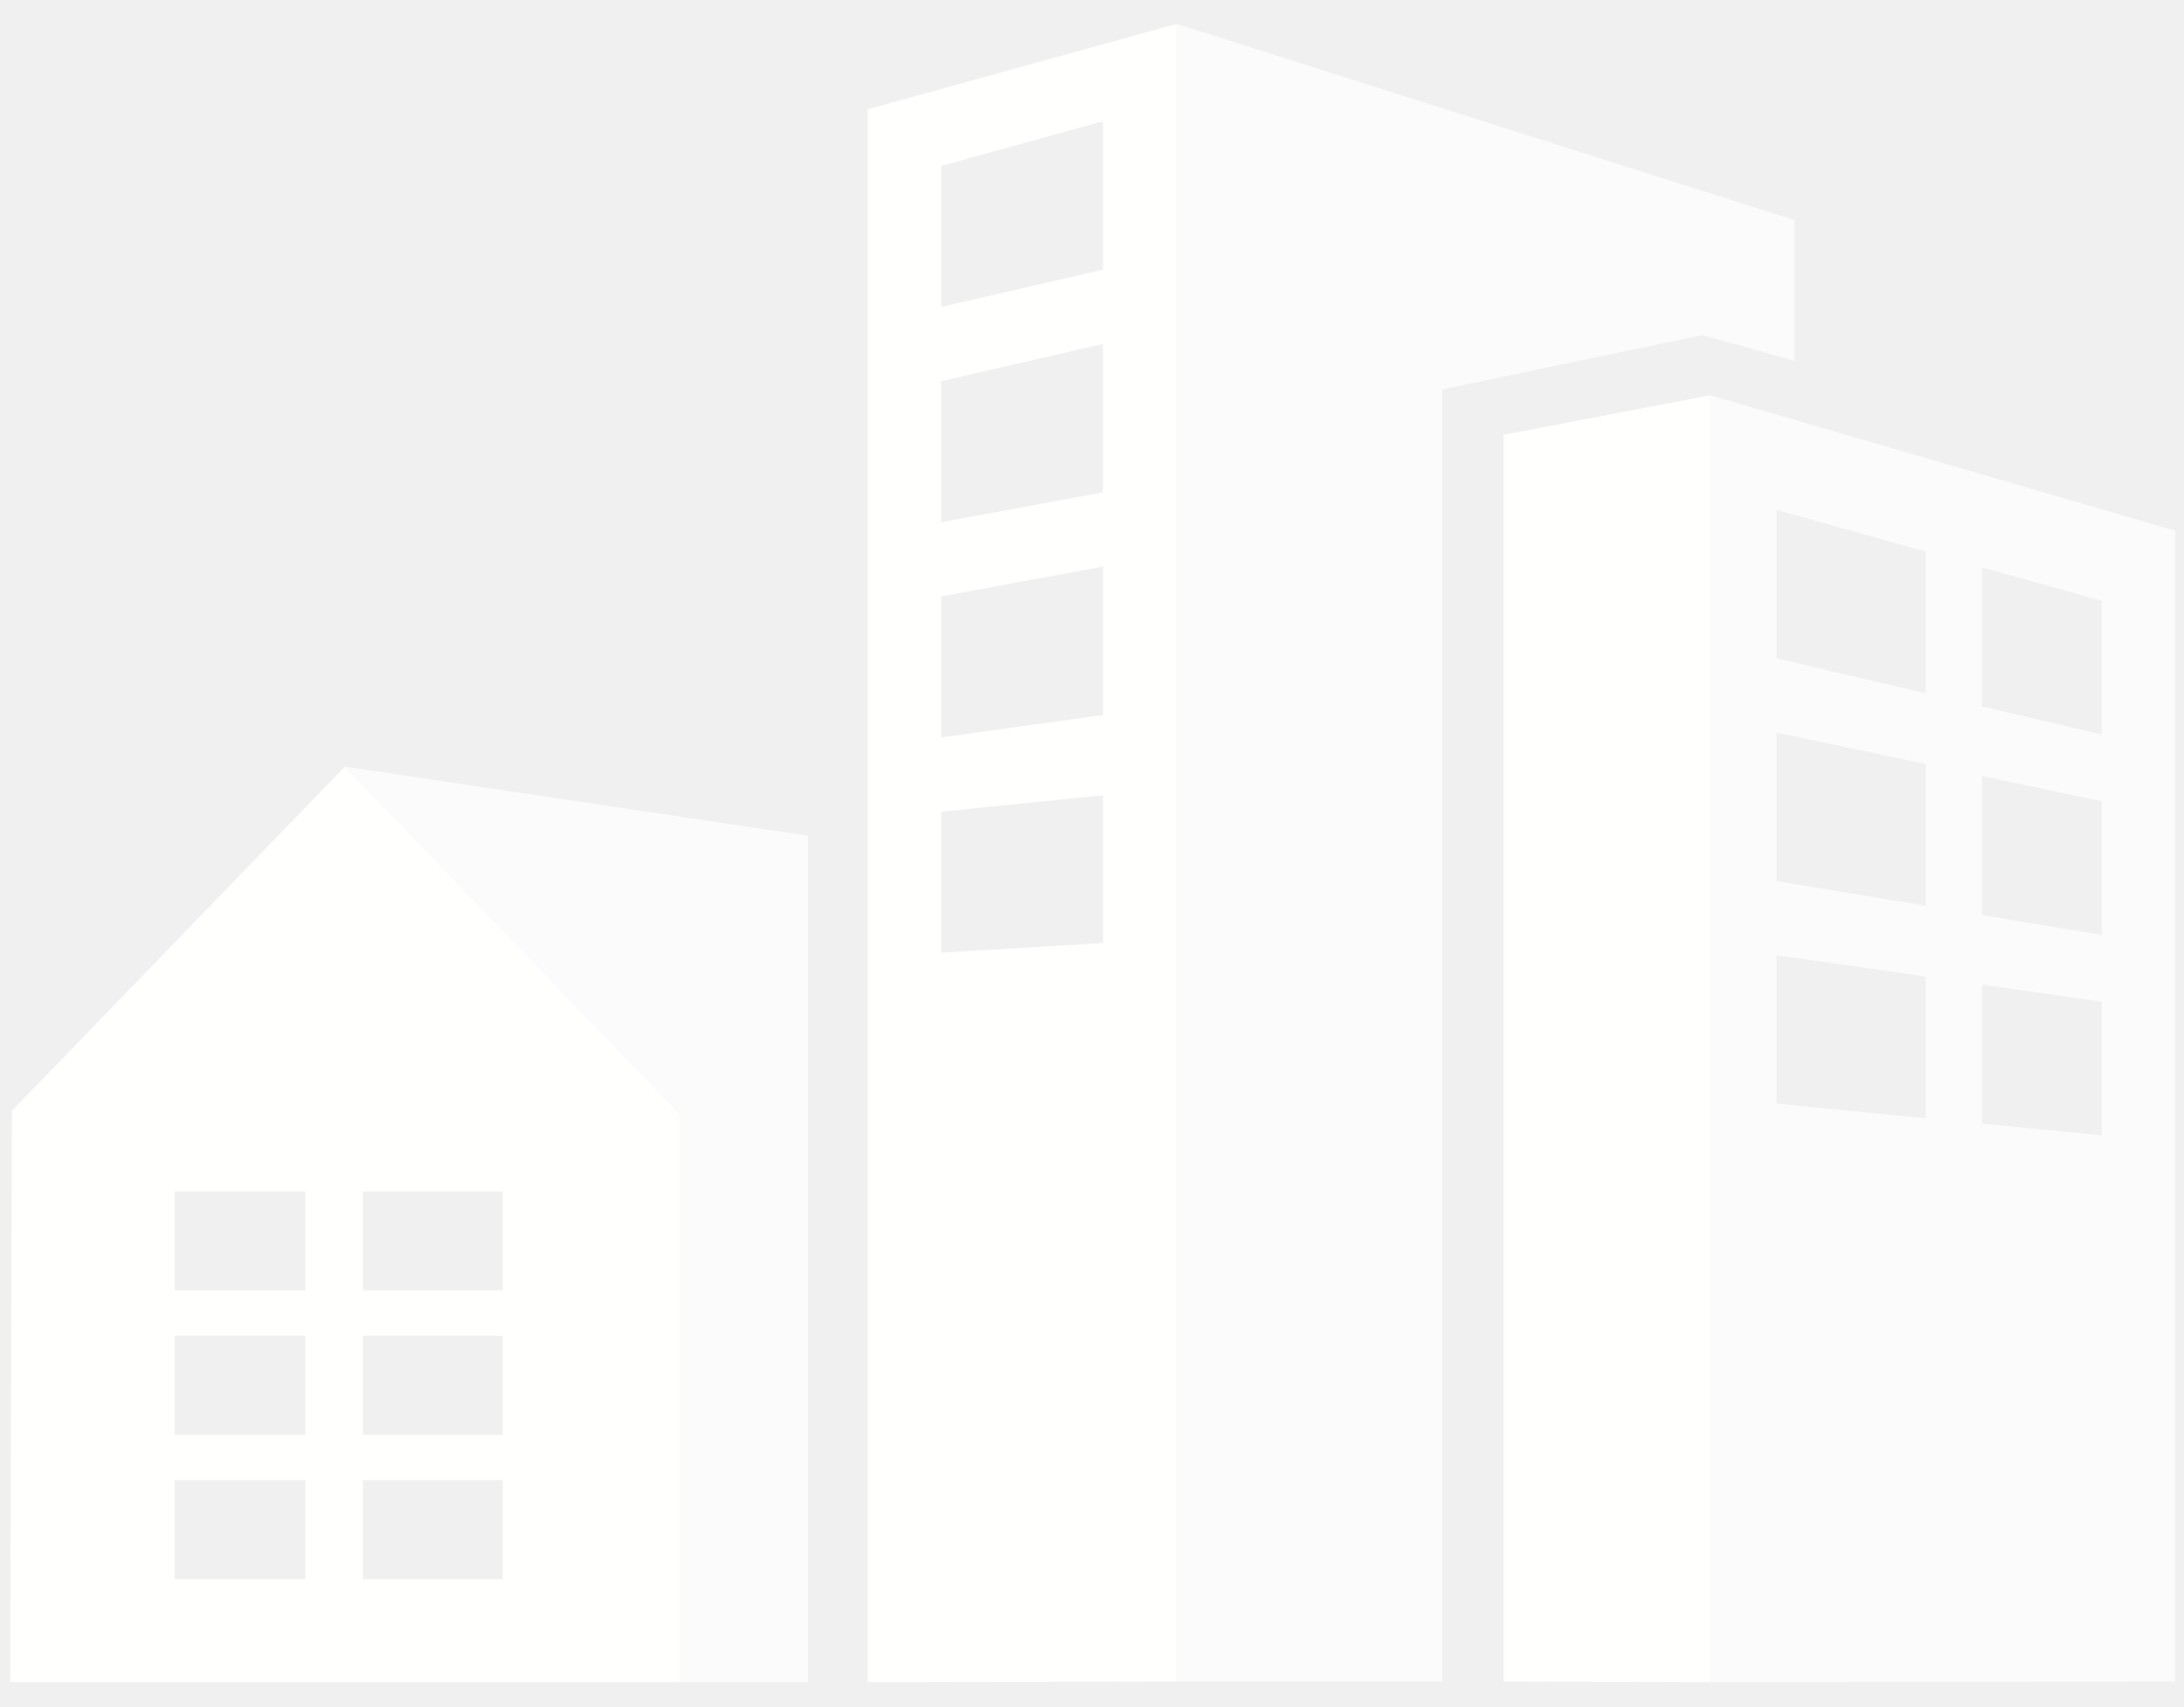
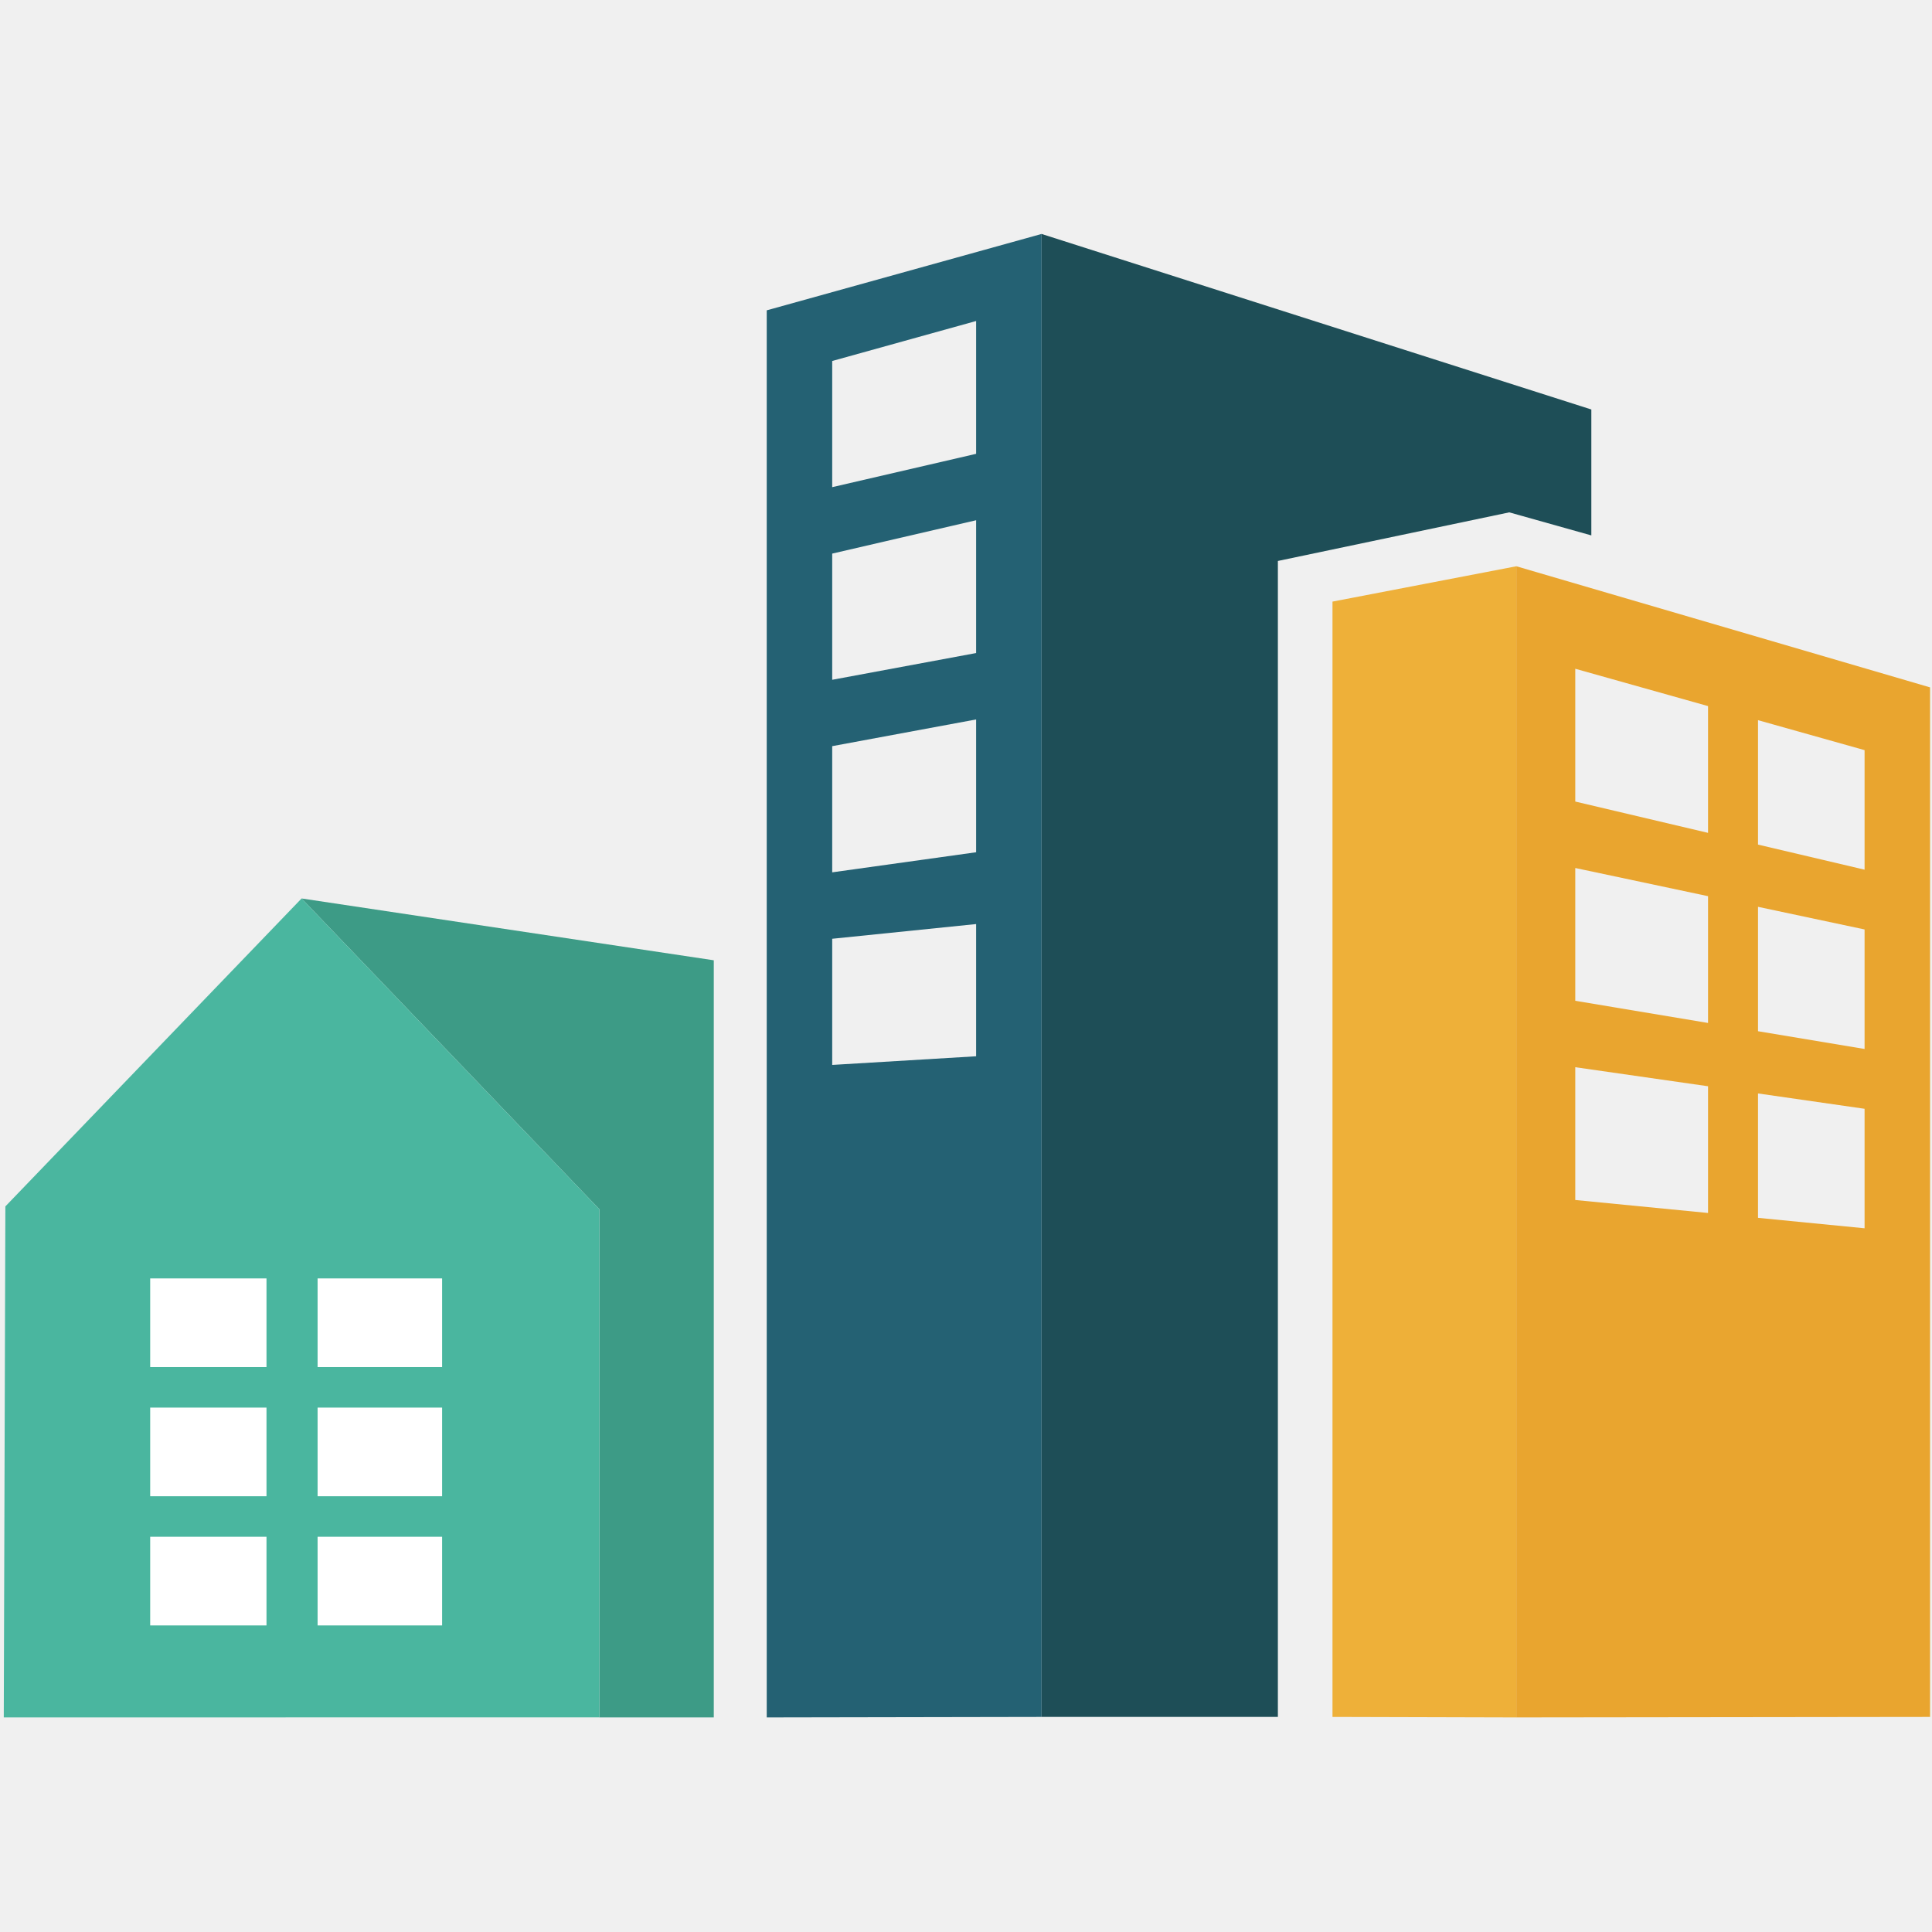
- <svg xmlns="http://www.w3.org/2000/svg" viewBox="0 0 64 50" version="1.1">
-   <g id="Page-6" stroke="none" stroke-width="1" fill="none" fill-rule="evenodd">
-     <g id="Trinity_brandBook_072418-(2)-Copy" transform="translate(-492, -383)" fill="#FFFFFE">
-       <g id="logo-icon---white" transform="translate(492, 383)">
-         <polygon id="Fill-335" fill-opacity="0.75" points="10.106 22.466 19.915 32.646 19.915 49.291 23.684 49.291 23.684 32.605 23.684 24.491" />
-         <path d="M61.588,21.523 L58.078,20.702 L58.078,16.626 L61.588,17.608 L61.588,21.523 Z M61.588,27.396 L58.078,26.814 L58.078,22.74 L61.588,23.481 L61.588,27.396 Z M61.588,33.269 L58.078,32.927 L58.078,28.853 L61.588,29.355 L61.588,33.269 Z M56.432,20.317 L52.059,19.292 L52.059,14.942 L56.432,16.165 L56.432,20.317 Z M56.432,26.543 L52.059,25.818 L52.059,21.468 L56.432,22.391 L56.432,26.543 Z M56.432,32.768 L52.059,32.343 L52.059,27.993 L56.432,28.617 L56.432,32.768 Z M63.745,49.274 L63.745,15.552 L50.118,11.585 L50.118,49.291 L63.745,49.274 Z" id="Fill-337" fill-opacity="0.75" />
-         <polygon id="Fill-339" fill-opacity="0.75" points="42.263 11.411 49.885 9.819 52.588 10.574 52.588 6.45 34.48 0.7 34.48 49.274 42.263 49.274" />
-         <path d="M32.324,7.902 L27.583,8.994 L27.583,4.862 L32.324,3.552 L32.324,7.902 Z M32.324,14.428 L27.583,15.304 L27.583,11.17 L32.324,10.078 L32.324,14.428 Z M32.324,20.953 L27.583,21.61 L27.583,17.477 L32.324,16.602 L32.324,20.953 Z M32.324,27.635 L27.583,27.918 L27.583,23.786 L32.324,23.304 L32.324,27.635 Z M34.48,49.274 L34.48,0.7 L25.427,3.202 L25.427,49.291 L34.48,49.274 Z" id="Fill-342" />
-         <polygon id="Fill-343" points="44.062 49.274 44.062 12.742 50.117 11.585 50.117 49.29" />
-         <path d="M10.106,22.466 L0.35,32.552 L0.297,49.291 L19.915,49.288 L19.915,32.646 L10.106,22.466 Z M5.12,46.277 L8.95,46.277 L8.95,43.373 L5.12,43.373 L5.12,46.277 Z M5.12,42.046 L8.95,42.046 L8.95,39.142 L5.12,39.142 L5.12,42.046 Z M5.12,37.815 L8.95,37.815 L8.95,34.911 L5.12,34.911 L5.12,37.815 Z M10.634,46.277 L14.735,46.277 L14.735,43.373 L10.634,43.373 L10.634,46.277 Z M10.634,42.046 L14.735,42.046 L14.735,39.142 L10.634,39.142 L10.634,42.046 Z M10.634,37.815 L14.735,37.815 L14.735,34.911 L10.634,34.911 L10.634,37.815 Z" id="Fill-344" />
+ <svg xmlns="http://www.w3.org/2000/svg" viewBox="0 0 512 512" version="1.1">
+   <g id="trinity-pm-logo" stroke="none" stroke-width="1" fill="none" fill-rule="evenodd">
+     <g id="logo" transform="translate(1, 1)">
+       <g id="icon" transform="translate(0, 61)" fill-rule="nonzero">
+         <polygon id="Fill-56" fill="#3D9B86" points="78.92 176.101 157.84 258.469 157.84 393.137 188.161 393.137 188.161 258.134 188.161 192.485" />
+         <path d="M493.132,168.472 L464.892,161.828 L464.892,128.851 L493.132,136.793 L493.132,168.472 Z M493.132,215.991 L464.892,211.283 L464.892,178.317 L493.132,184.316 L493.132,215.991 Z M493.132,263.507 L464.892,260.741 L464.892,227.775 L493.132,231.839 L493.132,263.507 Z M451.648,158.716 L416.465,150.419 L416.465,115.228 L451.648,125.122 L451.648,158.716 Z M451.648,209.094 L416.465,203.22 L416.465,168.029 L451.648,175.495 L451.648,209.094 Z M451.648,259.451 L416.465,256.012 L416.465,220.821 L451.648,225.869 L451.648,259.451 Z M510.488,393.002 L510.488,120.163 L400.843,88.064 L400.843,393.135 L510.488,393.002 Z" id="Fill-57" fill="#E9A52F" />
+         <polygon id="Fill-58" fill="#1E4E57" points="337.652 86.661 398.975 73.78 420.721 79.888 420.721 46.519 275.031 0 275.031 393.002 337.652 393.002" />
+         <path d="M257.684,58.267 L219.542,67.104 L219.542,33.667 L257.684,23.068 L257.684,58.267 Z M257.684,111.064 L219.542,118.151 L219.542,84.71 L257.684,75.869 L257.684,111.064 Z M257.684,163.856 L219.542,169.178 L219.542,135.74 L257.684,128.661 L257.684,163.856 Z M257.684,217.923 L219.542,220.216 L219.542,186.783 L257.684,182.885 L257.684,217.923 Z M275.028,393.002 L275.028,0 L202.191,20.242 L202.191,393.135 L275.028,393.002 Z" id="Fill-59" fill="#246173" />
+         <polygon id="Fill-60" fill="#EEB039" points="352.123 393.004 352.123 97.43 400.844 88.065 400.844 393.137" />
+         <polygon id="Fill-61-path" fill="#4AB69F" points="78.921 176.102 0.423 257.708 0 393.138 157.841 393.114 157.841 258.47" />
+         <path d="M38.803,368.755 L69.624,368.755 L69.624,345.26 L38.803,345.26 L38.803,368.755 Z M38.803,334.52 L69.624,334.52 L69.624,311.028 L38.803,311.028 L38.803,334.52 Z M38.803,300.288 L69.624,300.288 L69.624,276.793 L38.803,276.793 L38.803,300.288 Z M83.166,368.755 L116.164,368.755 L116.164,345.26 L83.166,345.26 L83.166,368.755 Z M83.166,334.52 L116.164,334.52 L116.164,311.028 L83.166,311.028 L83.166,334.52 Z M83.166,300.288 L116.164,300.288 L116.164,276.793 L83.166,276.793 L83.166,300.288 Z" id="Fill-61" fill="#FFFFFF" />
      </g>
    </g>
  </g>
</svg>
